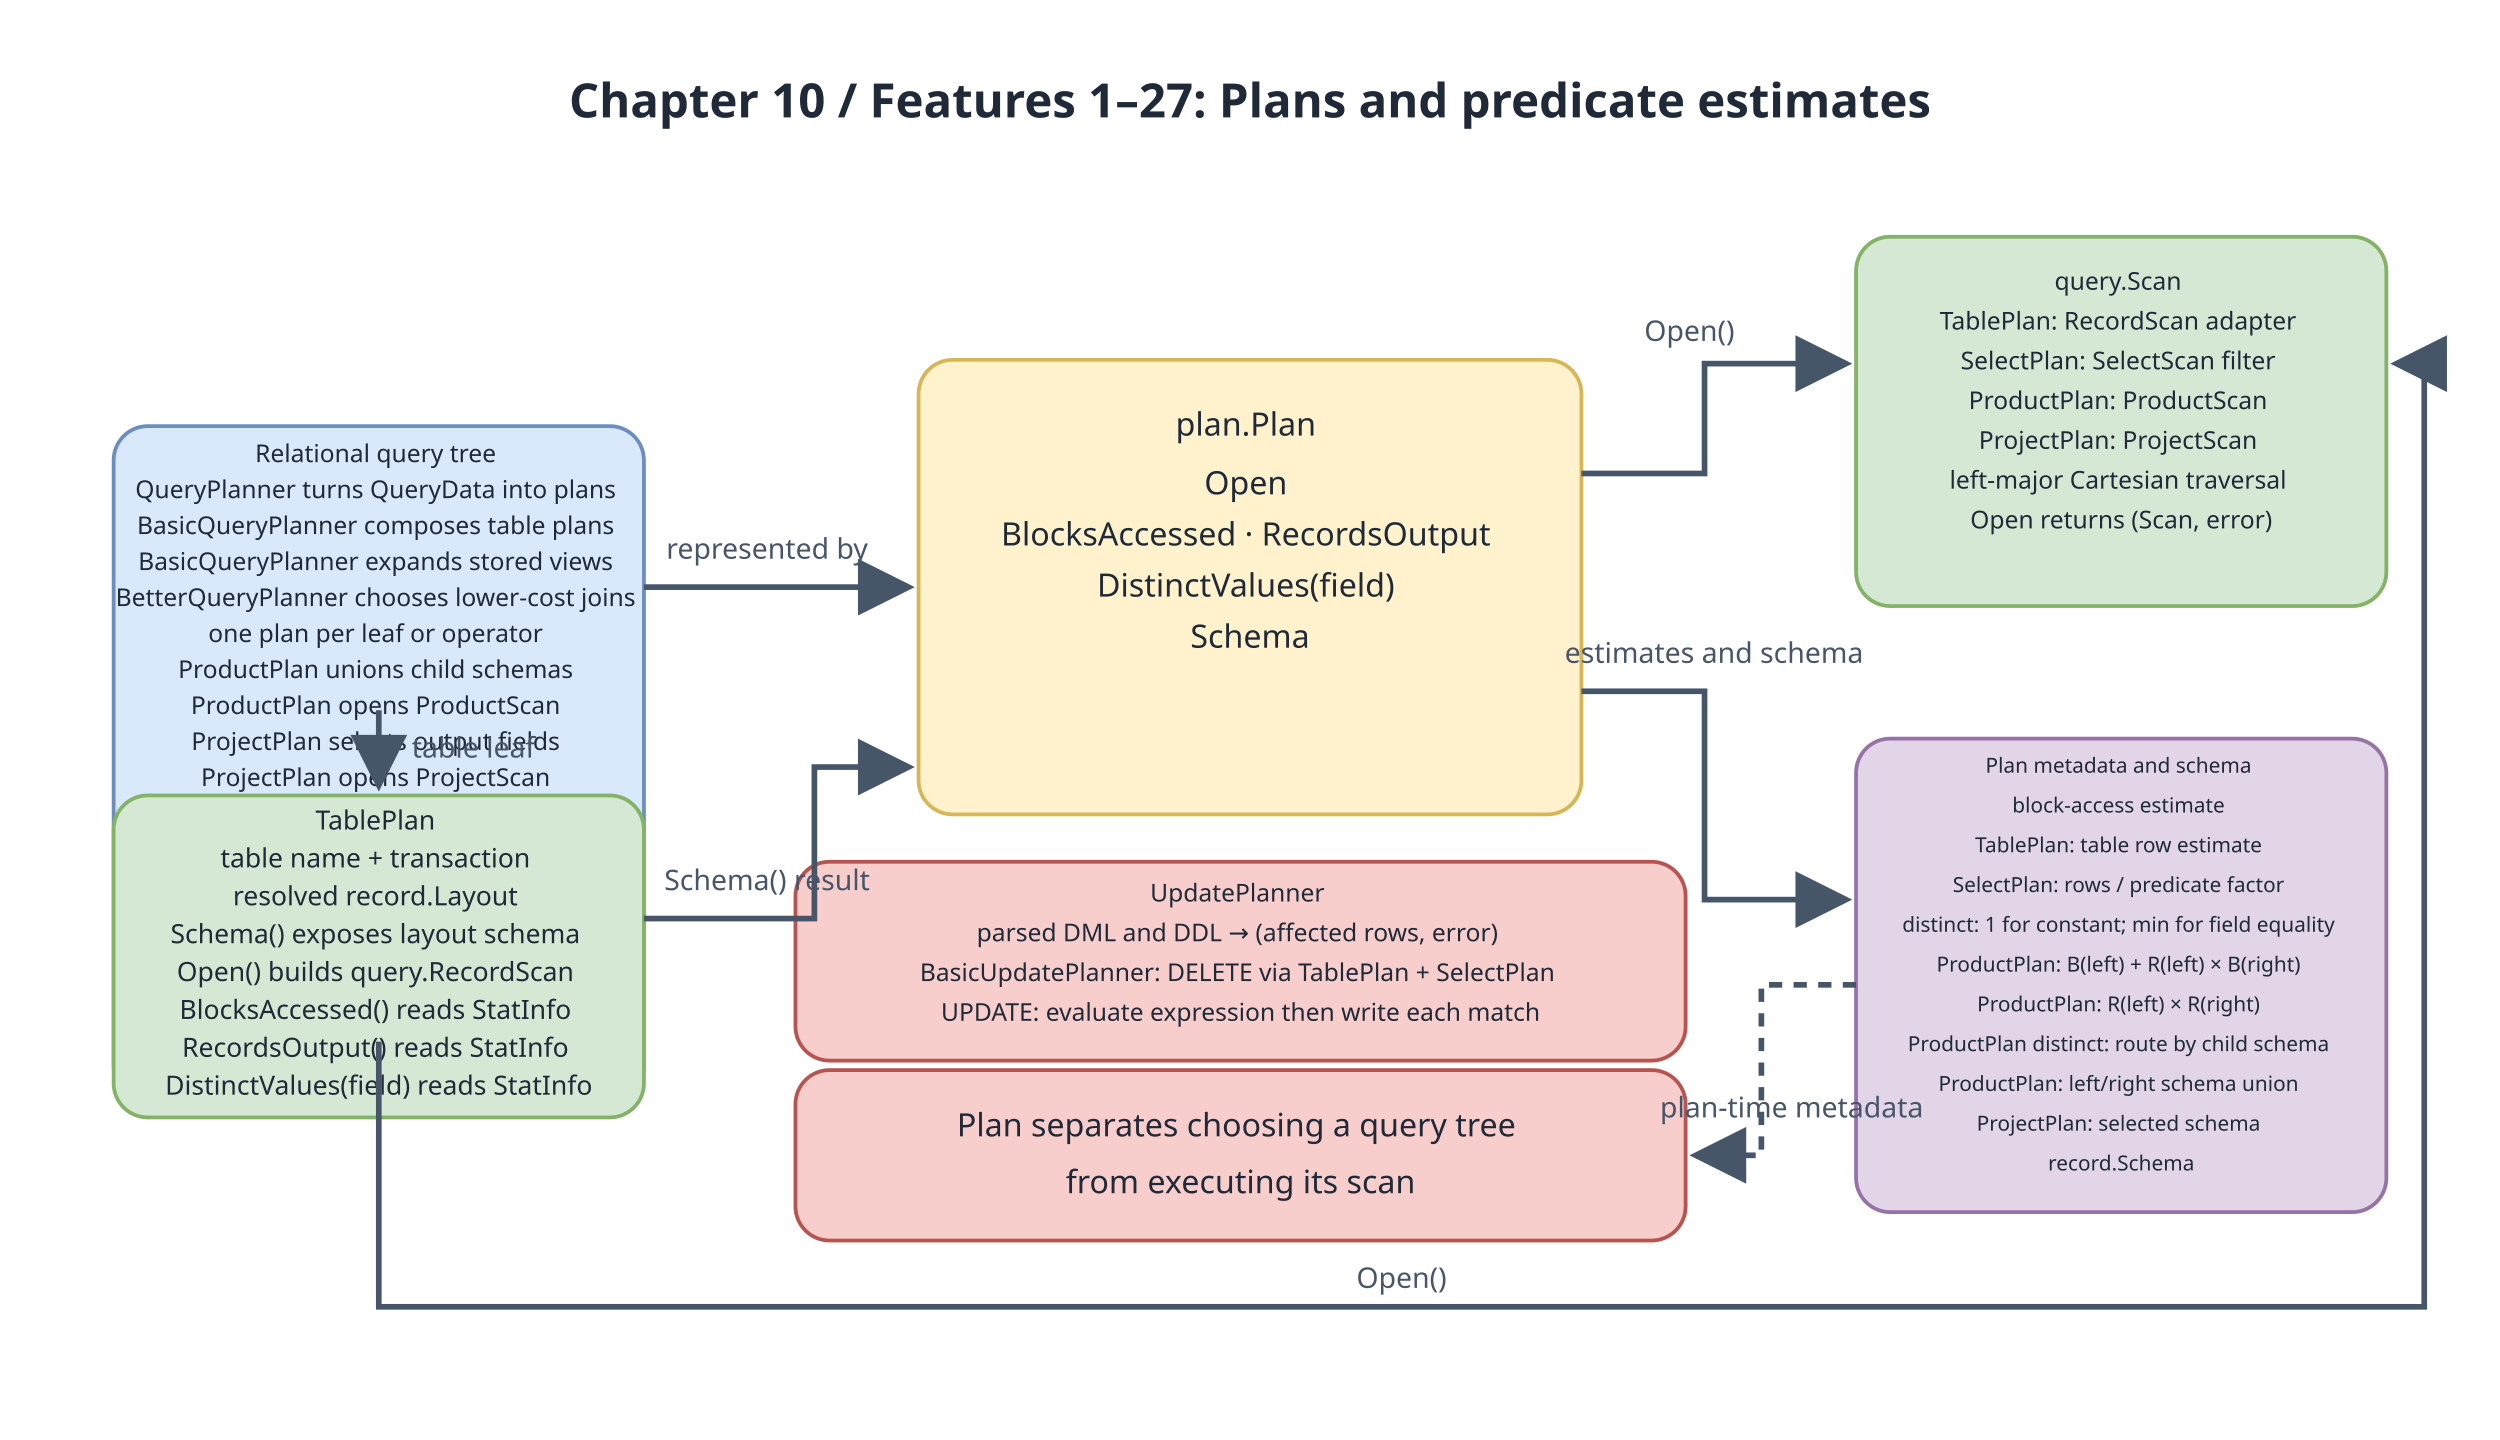
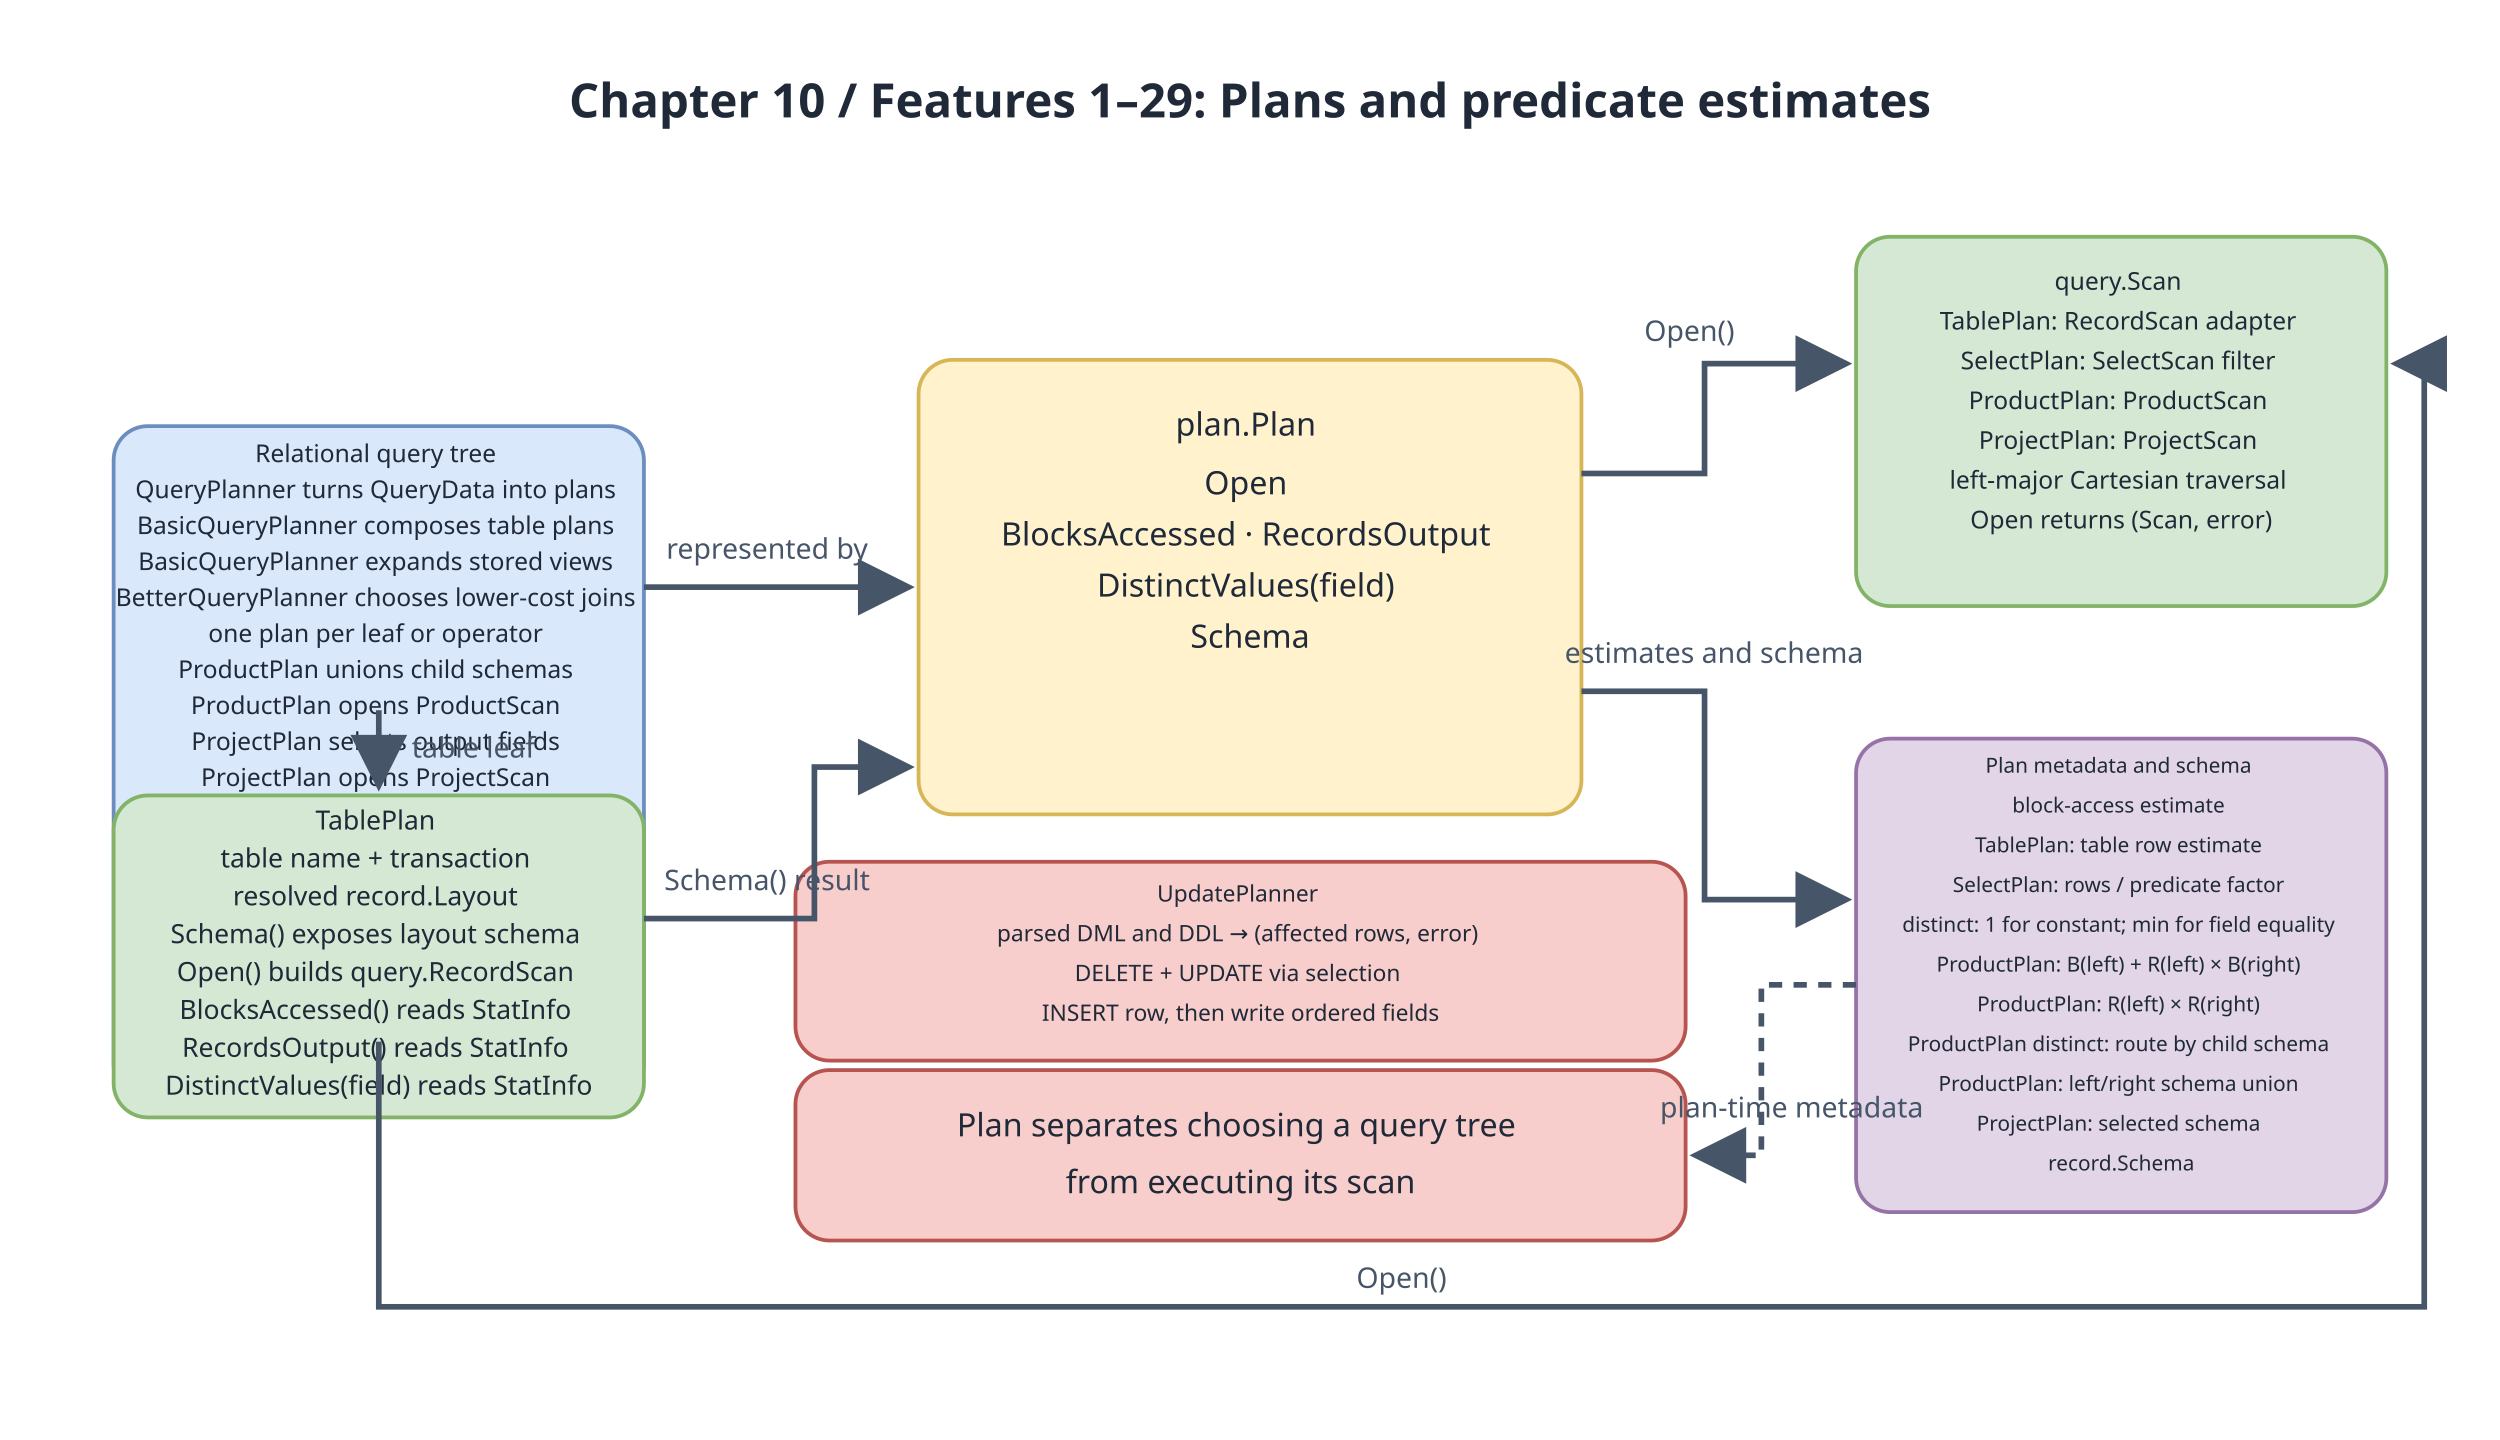
<svg xmlns="http://www.w3.org/2000/svg" width="1320" height="760" viewBox="0 0 1320 760" role="img" aria-labelledby="title description">
  <defs>
    <marker id="arrow" markerWidth="10" markerHeight="10" refX="8" refY="5" orient="auto">
      <path d="M0,0 L10,5 L0,10 z" fill="#475569" />
    </marker>
    <style>.title{font:700 25px sans-serif;fill:#1f2937}.box{stroke-width:2;rx:18;ry:18}.label{font:17px sans-serif;fill:#1f2937;text-anchor:middle}.small{font:15px sans-serif;fill:#475569;text-anchor:middle}.edge{stroke:#475569;stroke-width:3;fill:none;marker-end:url(#arrow)}</style>
  </defs>
-   <text class="title" x="660" y="62" text-anchor="middle">Chapter 10 / Features 1–27: Plans and predicate estimates</text>
+   <text class="title" x="660" y="62" text-anchor="middle">Chapter 10 / Features 1–29: Plans and predicate estimates</text>
  <rect class="box" x="60" y="225" width="280" height="355" fill="#dae8fc" stroke="#6c8ebf" />
  <text class="label" x="200" y="244" style="font-size:13px">
    <tspan x="200">Relational query tree</tspan>
    <tspan x="200" dy="19">QueryPlanner turns QueryData into plans</tspan>
    <tspan x="200" dy="19">BasicQueryPlanner composes table plans</tspan>
    <tspan x="200" dy="19">BasicQueryPlanner expands stored views</tspan>
    <tspan x="200" dy="19">BetterQueryPlanner chooses lower-cost joins</tspan>
    <tspan x="200" dy="19">one plan per leaf or operator</tspan>
    <tspan x="200" dy="19">ProductPlan unions child schemas</tspan>
    <tspan x="200" dy="19">ProductPlan opens ProductScan</tspan>
    <tspan x="200" dy="19">ProjectPlan selects output fields</tspan>
    <tspan x="200" dy="19">ProjectPlan opens ProjectScan</tspan>
    <tspan x="200" dy="19">ProjectPlan delegates block estimate</tspan>
    <tspan x="200" dy="19">ProjectPlan delegates output estimate</tspan>
    <tspan x="200" dy="19">ProjectPlan delegates distinct estimate</tspan>
    <tspan x="200" dy="19">SelectPlan applies predicate</tspan>
    <tspan x="200" dy="19">Schema() preserves child fields</tspan>
    <tspan x="200" dy="19">BlocksAccessed inherits estimate</tspan>
    <tspan x="200" dy="19">RecordsOutput divides by selectivity</tspan>
    <tspan x="200" dy="19">DistinctValues uses equalities</tspan>
  </text>
  <rect class="box" x="60" y="420" width="280" height="170" fill="#d5e8d4" stroke="#82b366" />
  <text class="label" x="200" y="438" style="font-size:14px">
    <tspan x="200">TablePlan</tspan>
    <tspan x="200" dy="20">table name + transaction</tspan>
    <tspan x="200" dy="20">resolved record.Layout</tspan>
    <tspan x="200" dy="20">Schema() exposes layout schema</tspan>
    <tspan x="200" dy="20">Open() builds query.RecordScan</tspan>
    <tspan x="200" dy="20">BlocksAccessed() reads StatInfo</tspan>
    <tspan x="200" dy="20">RecordsOutput() reads StatInfo</tspan>
    <tspan x="200" dy="20">DistinctValues(field) reads StatInfo</tspan>
  </text>
  <rect class="box" x="485" y="190" width="350" height="240" fill="#fff2cc" stroke="#d6b656" />
  <text class="label" x="660" y="230">
    <tspan x="660">plan.Plan</tspan>
    <tspan x="660" dy="31">Open</tspan>
    <tspan x="660" dy="27">BlocksAccessed · RecordsOutput</tspan>
    <tspan x="660" dy="27">DistinctValues(field)</tspan>
    <tspan x="660" dy="27">Schema</tspan>
  </text>
  <rect class="box" x="980" y="125" width="280" height="195" fill="#d5e8d4" stroke="#82b366" />
  <text class="label" x="1120" y="153" style="font-size:13px">
    <tspan x="1120">query.Scan</tspan>
    <tspan x="1120" dy="21">TablePlan: RecordScan adapter</tspan>
    <tspan x="1120" dy="21">SelectPlan: SelectScan filter</tspan>
    <tspan x="1120" dy="21">ProductPlan: ProductScan</tspan>
    <tspan x="1120" dy="21">ProjectPlan: ProjectScan</tspan>
    <tspan x="1120" dy="21">left-major Cartesian traversal</tspan>
    <tspan x="1120" dy="21">Open returns (Scan, error)</tspan>
  </text>
  <rect class="box" x="980" y="390" width="280" height="250" fill="#e1d5e7" stroke="#9673a6" />
  <text class="label" x="1120" y="408" style="font-size:11px">
    <tspan x="1120">Plan metadata and schema</tspan>
    <tspan x="1120" dy="21">block-access estimate</tspan>
    <tspan x="1120" dy="21">TablePlan: table row estimate</tspan>
    <tspan x="1120" dy="21">SelectPlan: rows / predicate factor</tspan>
    <tspan x="1120" dy="21">distinct: 1 for constant; min for field equality</tspan>
    <tspan x="1120" dy="21">ProductPlan: B(left) + R(left) × B(right)</tspan>
    <tspan x="1120" dy="21">ProductPlan: R(left) × R(right)</tspan>
    <tspan x="1120" dy="21">ProductPlan distinct: route by child schema</tspan>
    <tspan x="1120" dy="21">ProductPlan: left/right schema union</tspan>
    <tspan x="1120" dy="21">ProjectPlan: selected schema</tspan>
    <tspan x="1120" dy="21">record.Schema</tspan>
  </text>
  <rect class="box" x="420" y="455" width="470" height="105" fill="#f8cecc" stroke="#b85450" />
-   <text class="label" x="655" y="476" style="font-size:13px">
+   <text class="label" x="655" y="476" style="font-size:12px">
    <tspan x="655">UpdatePlanner</tspan>
    <tspan x="655" dy="21">parsed DML and DDL → (affected rows, error)</tspan>
-     <tspan x="655" dy="21">BasicUpdatePlanner: DELETE via TablePlan + SelectPlan</tspan>
-     <tspan x="655" dy="21">UPDATE: evaluate expression then write each match</tspan>
+     <tspan x="655" dy="21">DELETE + UPDATE via selection</tspan>
+     <tspan x="655" dy="21">INSERT row, then write ordered fields</tspan>
  </text>
  <rect class="box" x="420" y="565" width="470" height="90" fill="#f8cecc" stroke="#b85450" />
  <text class="label" x="655" y="600">
    <tspan x="655">Plan separates choosing a query tree</tspan>
    <tspan x="655" dy="30">from executing its scan</tspan>
  </text>
  <path class="edge" d="M340 310 H477" />
  <text class="small" x="405" y="295">represented by</text>
  <path class="edge" d="M200 375 V412" />
  <text class="small" x="250" y="400">table leaf</text>
  <path class="edge" d="M340 485 H430 V405 H477" />
  <text class="small" x="405" y="470">Schema() result</text>
  <path class="edge" d="M200 550 V690 H1280 V192 H1268" />
  <text class="small" x="740" y="680">Open()</text>
  <path class="edge" d="M835 250 H900 V192 H972" />
  <text class="small" x="892" y="180">Open()</text>
  <path class="edge" d="M835 365 H900 V475 H972" />
  <text class="small" x="905" y="350">estimates and schema</text>
  <path class="edge" d="M980 520 H930 V610 H898" stroke-dasharray="7 6" />
  <text class="small" x="946" y="590">plan-time metadata</text>
</svg>
